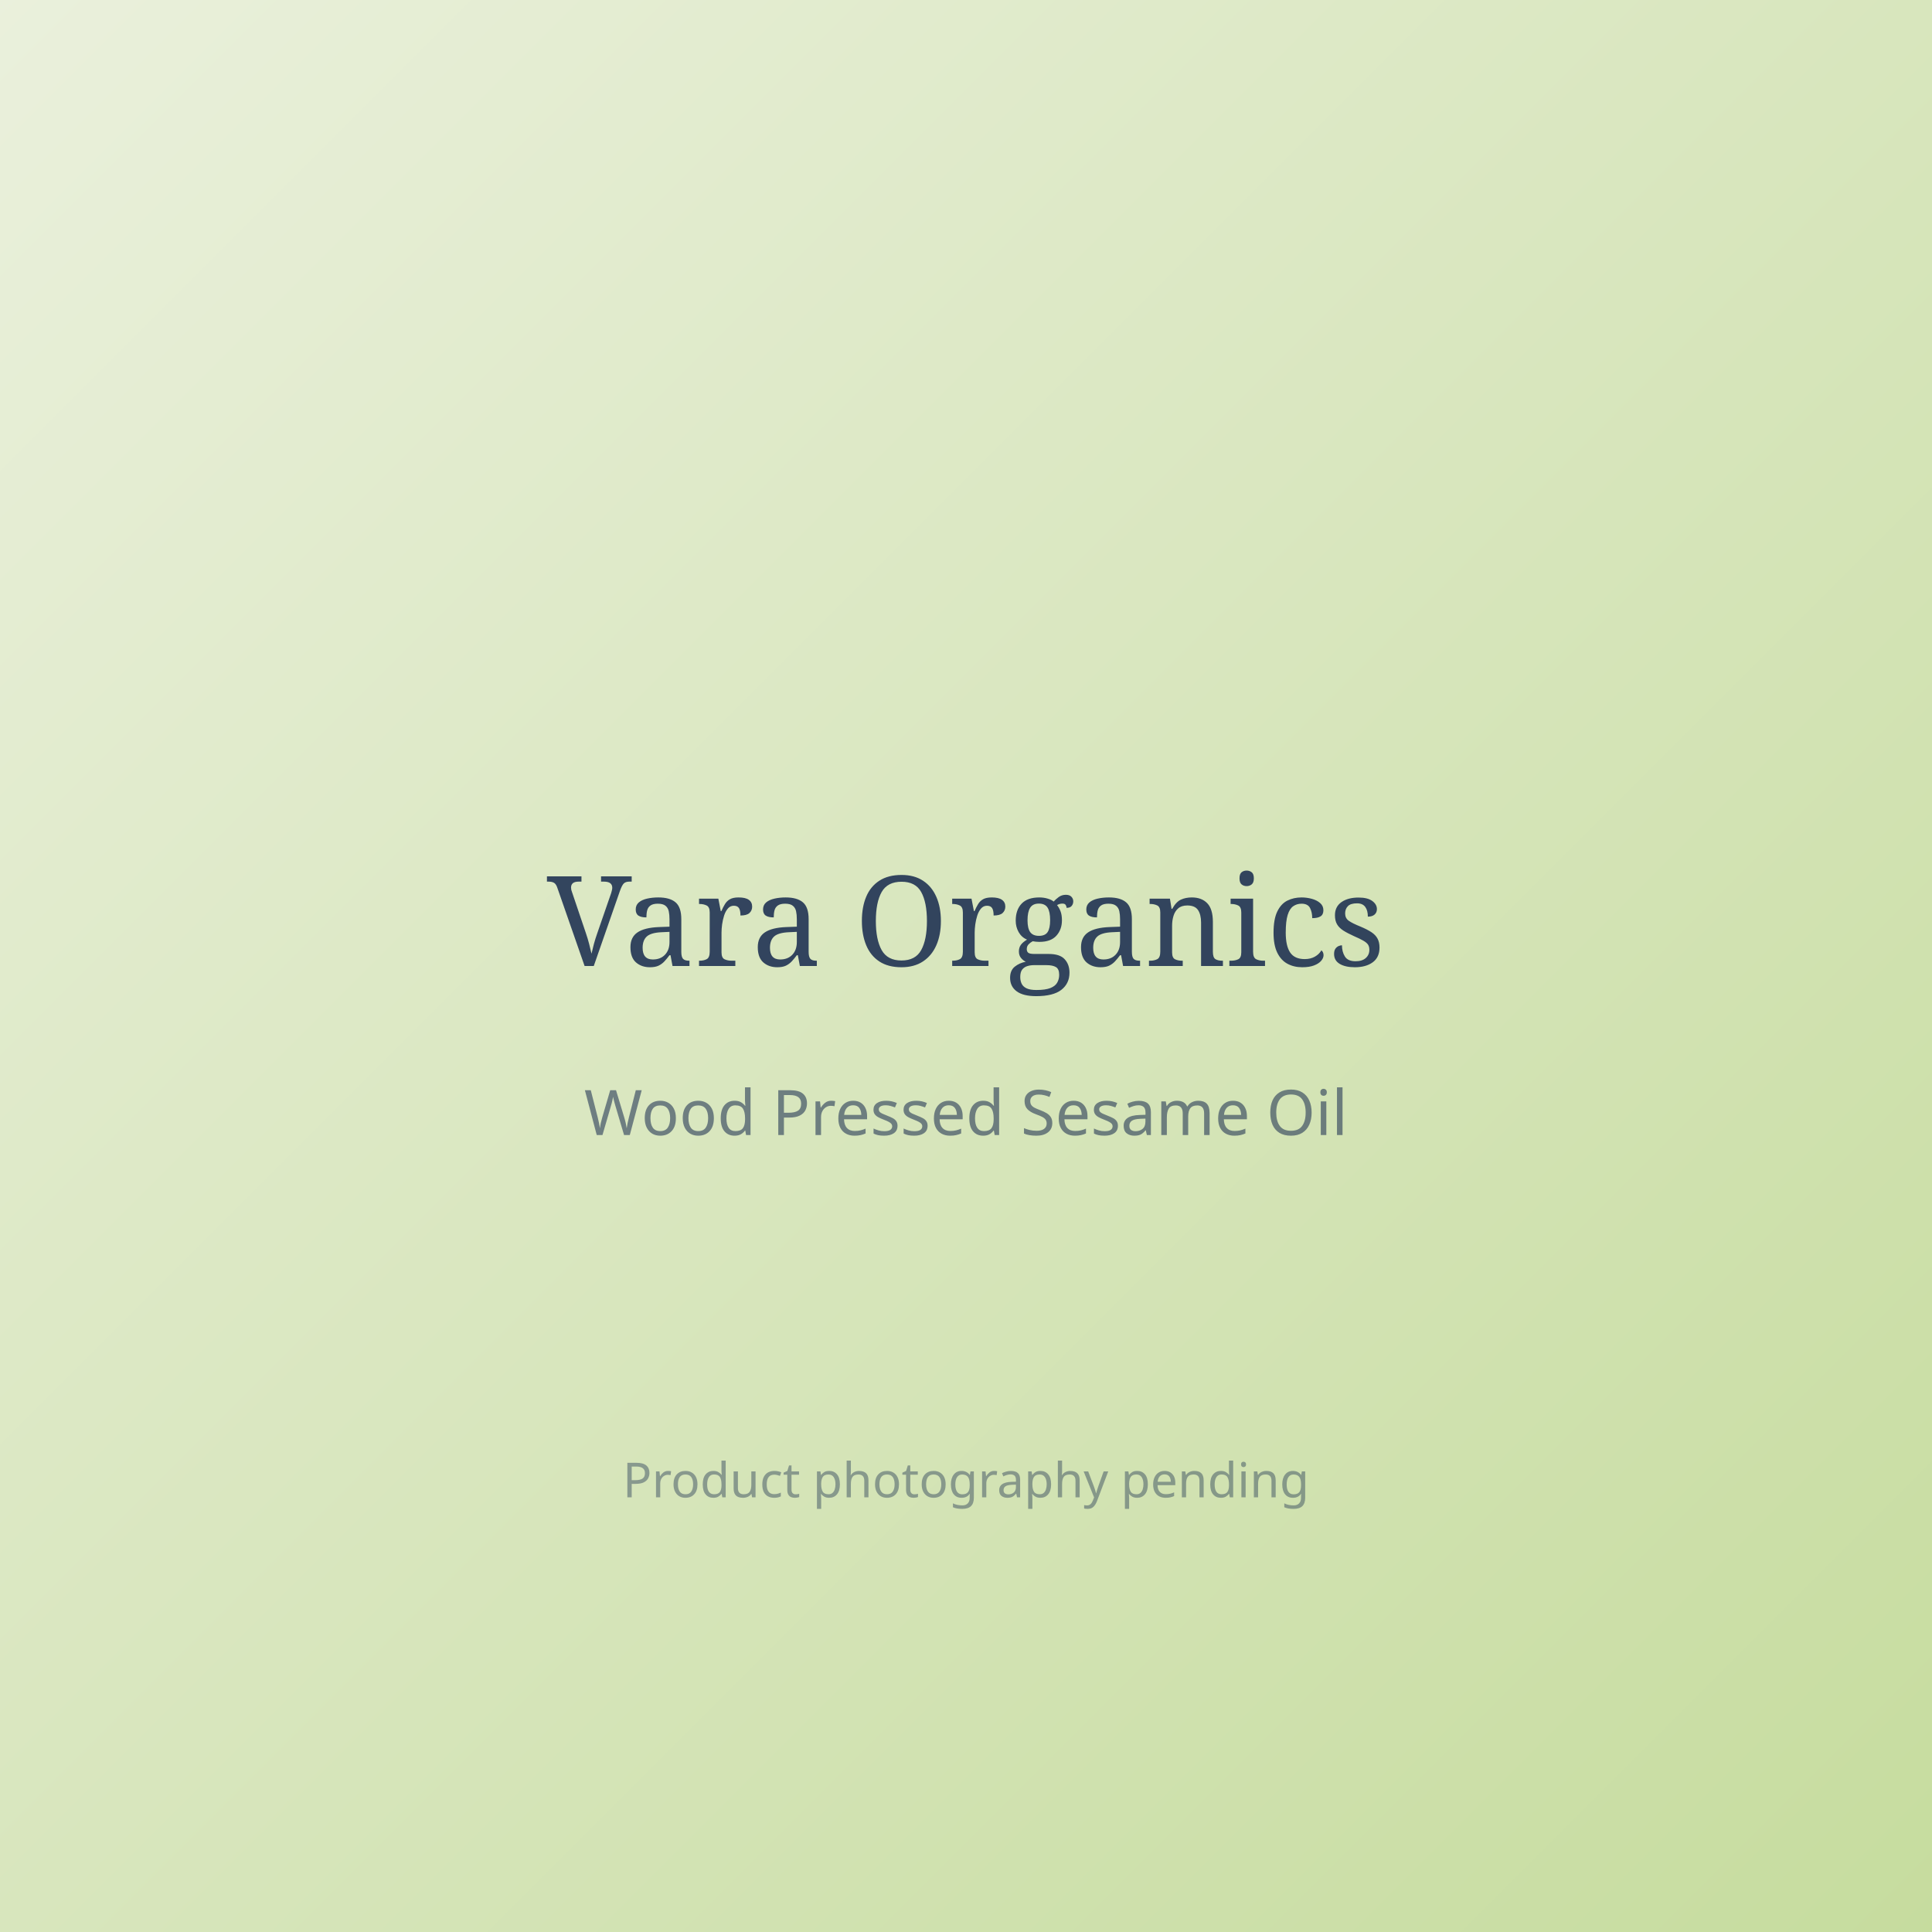
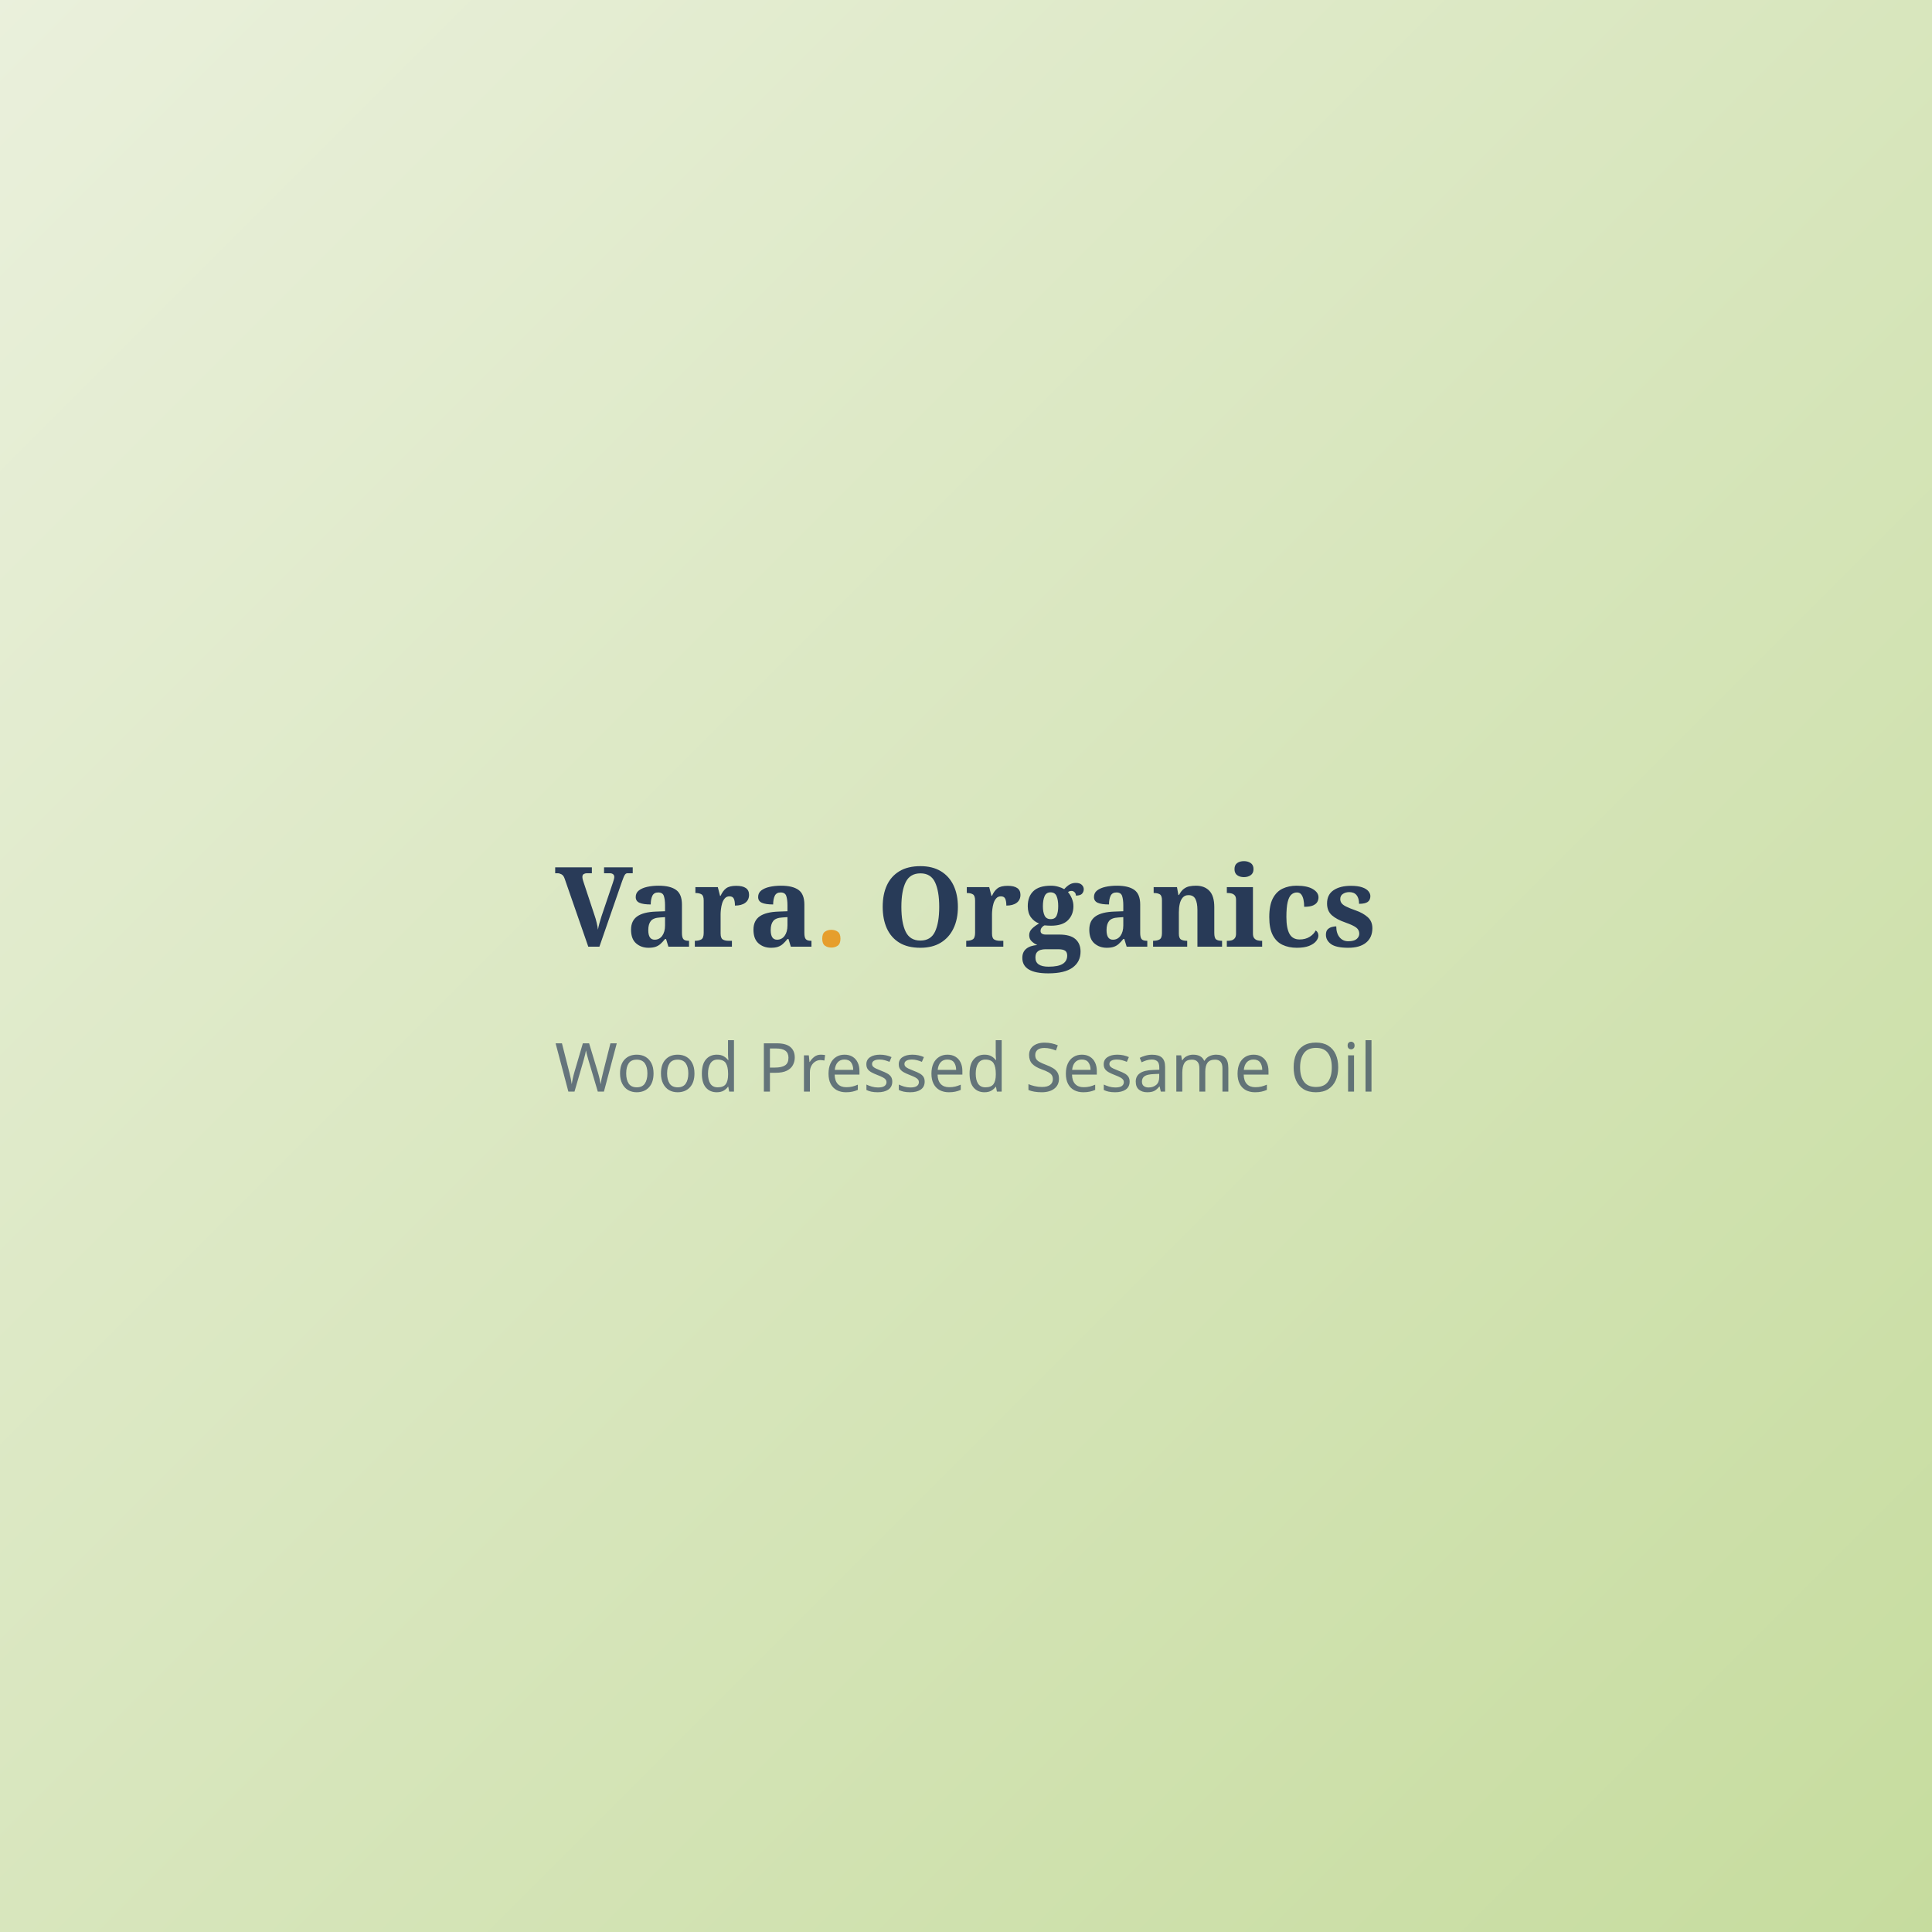
<svg xmlns="http://www.w3.org/2000/svg" viewBox="0 0 800 800" role="img" aria-label="Wood Pressed Sesame Oil">
  <defs>
    <linearGradient id="g" x1="0" y1="0" x2="1" y2="1">
      <stop offset="0" stop-color="#EAF0DC" />
      <stop offset="1" stop-color="#C6DC9E" />
    </linearGradient>
  </defs>
  <rect width="800" height="800" fill="url(#g)" />
-   <text x="400" y="400" font-family="Georgia,serif" font-size="52" fill="#15284C" text-anchor="middle" opacity="0.85">Vara Organics</text>
-   <text x="400" y="470" font-family="system-ui,sans-serif" font-size="26" fill="#15284C" text-anchor="middle" opacity="0.55">Wood Pressed Sesame Oil</text>
-   <text x="400" y="620" font-family="system-ui,sans-serif" font-size="20" fill="#15284C" text-anchor="middle" opacity="0.4">Product photography pending</text>
+   <text x="400" y="392" font-family="Georgia,serif" font-size="46" font-weight="600" fill="#15284C" text-anchor="middle" opacity="0.9">Vara<tspan fill="#E8961C">.</tspan> Organics</text>
+   <text x="400" y="452" font-family="system-ui,sans-serif" font-size="28" fill="#15284C" text-anchor="middle" opacity="0.6">Wood Pressed Sesame Oil</text>
</svg>
